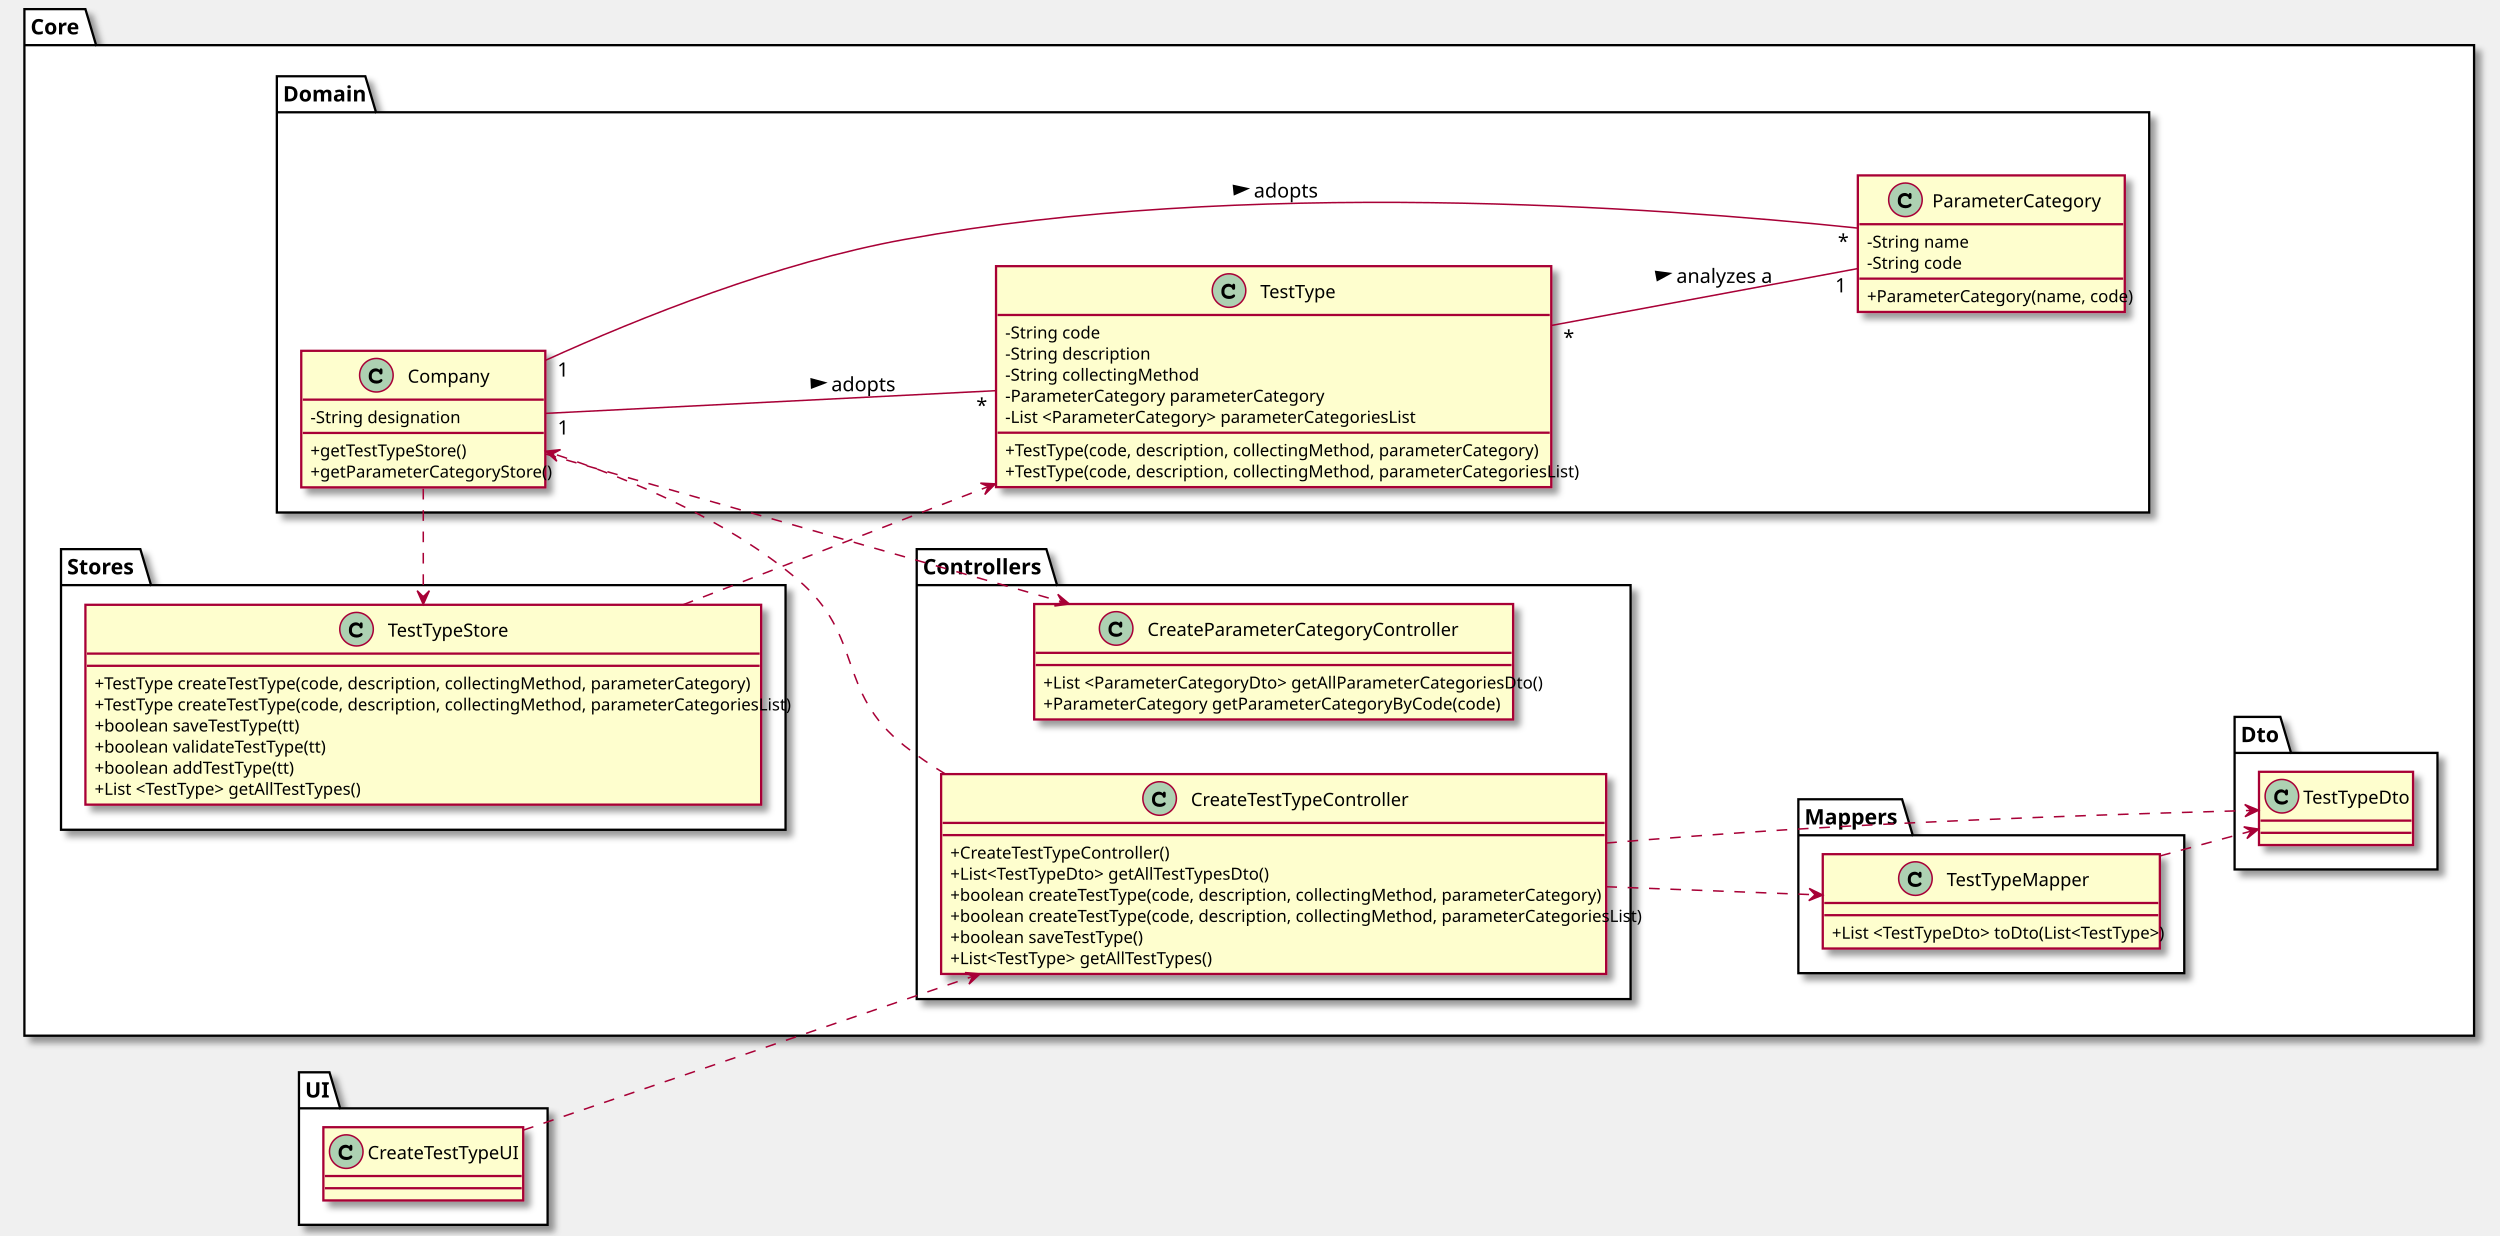
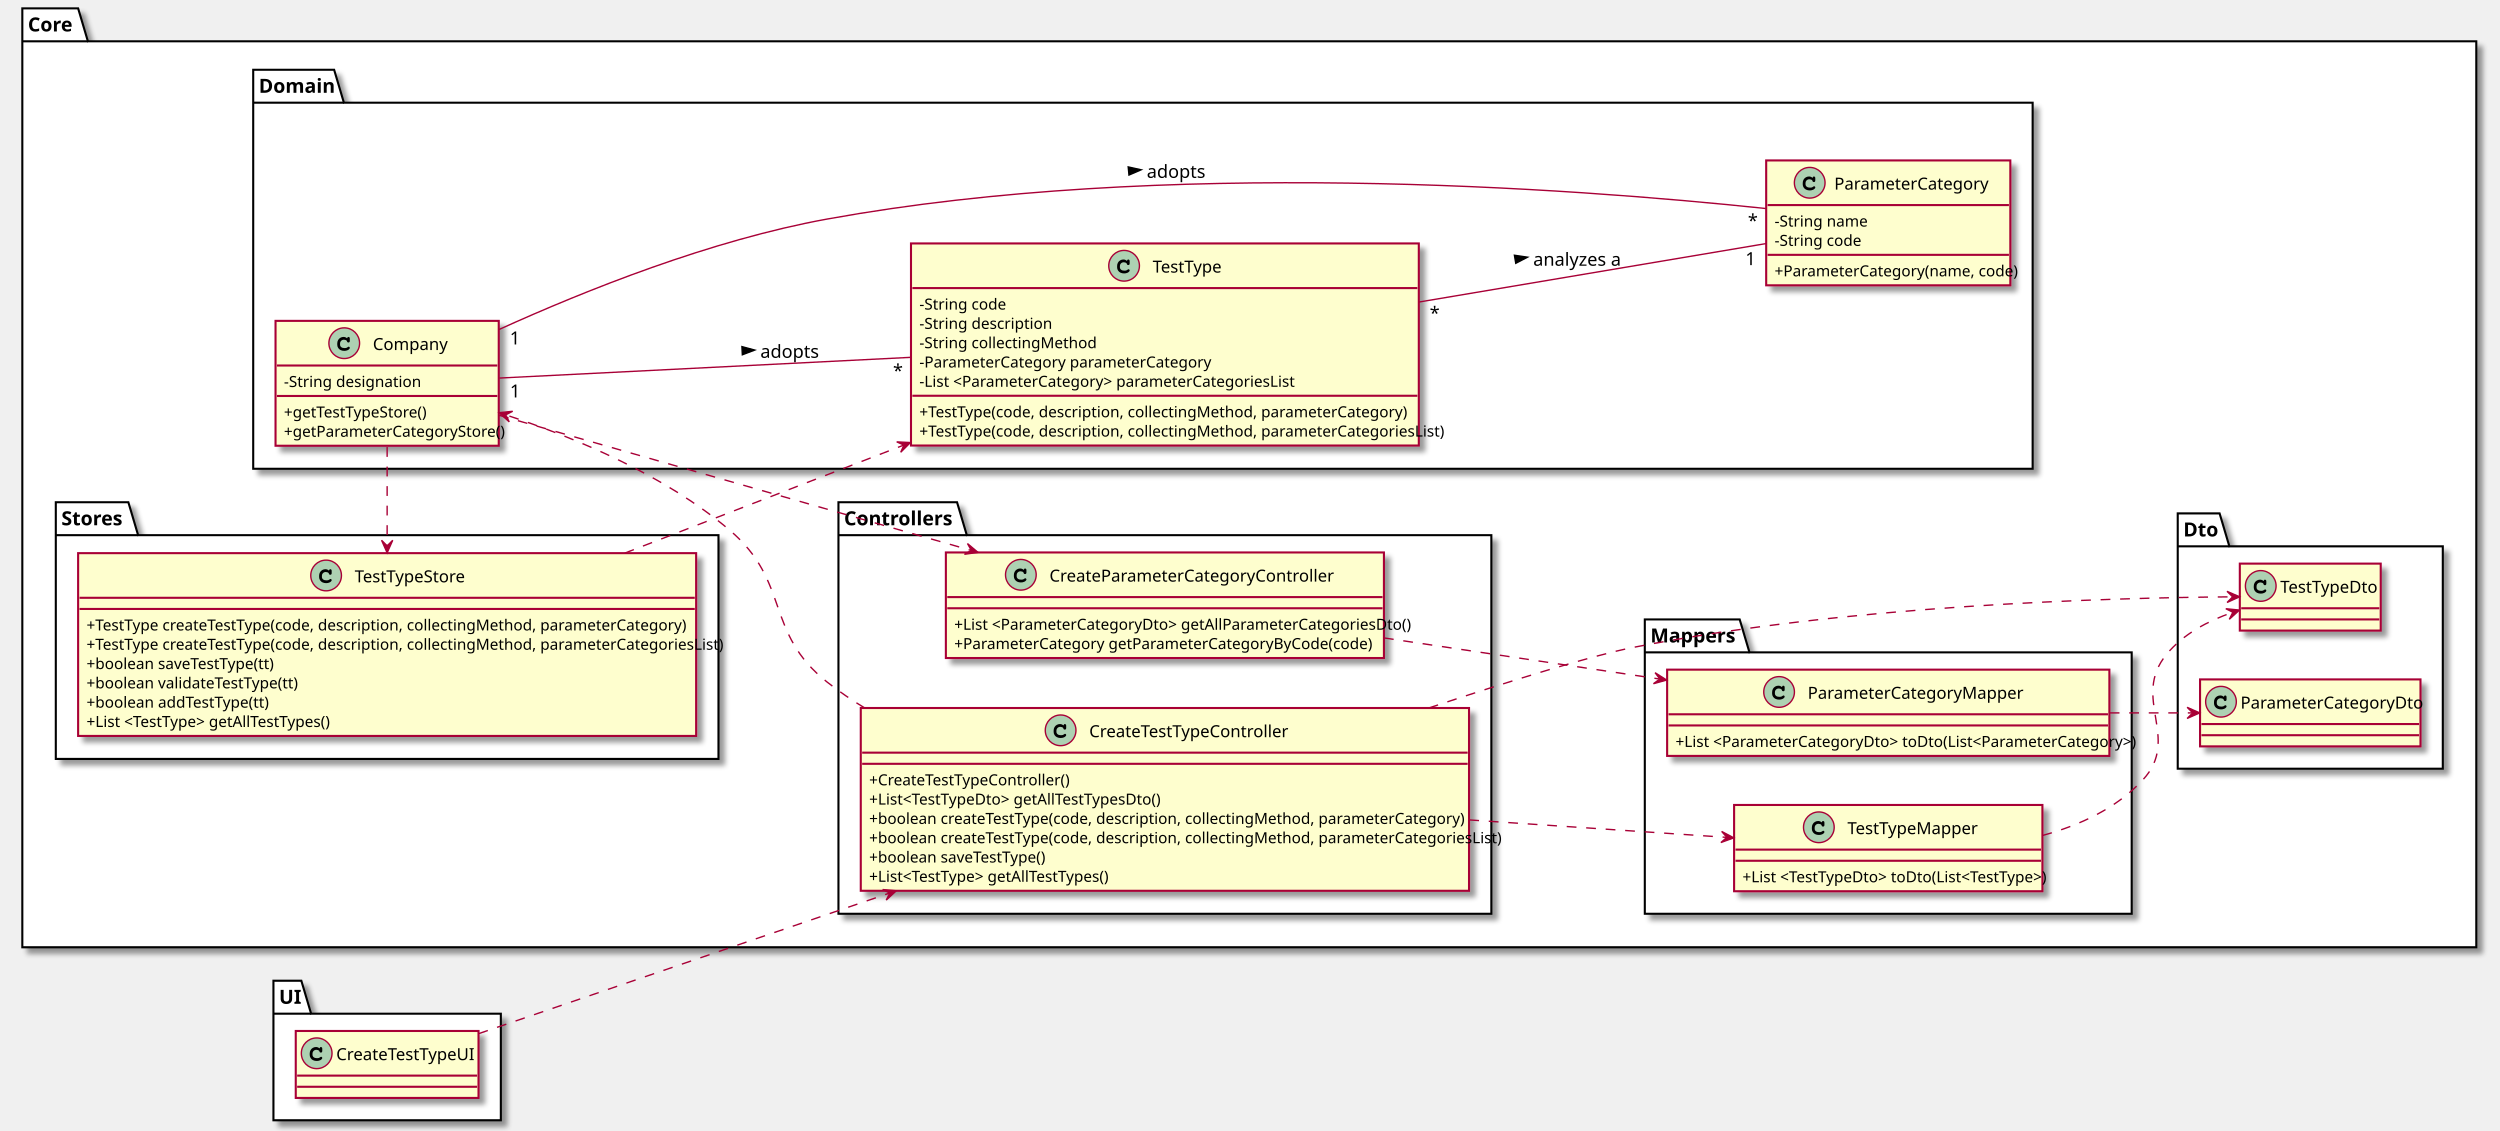
- <svg xmlns="http://www.w3.org/2000/svg" contentScriptType="application/ecmascript" contentStyleType="text/css" height="810px" preserveAspectRatio="none" style="width:1639px;height:810px;" version="1.1" viewBox="0 0 1639 810" width="1639px" zoomAndPan="magnify">
+ <svg xmlns="http://www.w3.org/2000/svg" contentScriptType="application/ecmascript" contentStyleType="text/css" height="810px" preserveAspectRatio="none" style="width:1792px;height:810px;" version="1.1" viewBox="0 0 1792 810" width="1792px" zoomAndPan="magnify">
  <defs>
-     <filter height="300%" id="f17ru48dk2o971" width="300%" x="-1" y="-1">
+     <filter height="300%" id="f1lkmyyx5wfmu5" width="300%" x="-1" y="-1">
      <feGaussianBlur result="blurOut" stdDeviation="2.0" />
      <feColorMatrix in="blurOut" result="blurOut2" type="matrix" values="0 0 0 0 0 0 0 0 0 0 0 0 0 0 0 0 0 0 .4 0" />
      <feOffset dx="4.0" dy="4.0" in="blurOut2" result="blurOut3" />
      <feBlend in="SourceGraphic" in2="blurOut3" mode="normal" />
    </filter>
  </defs>
  <g>
-     <polygon fill="#FFFFFF" filter="url(#f17ru48dk2o971)" points="16,6,56,6,63,29.609,1622,29.609,1622,679,16,679,16,6" style="stroke:#000000;stroke-width:1.5;" />
+     <polygon fill="#FFFFFF" filter="url(#f1lkmyyx5wfmu5)" points="16,6,56,6,63,29.609,1775,29.609,1775,679,16,679,16,6" style="stroke:#000000;stroke-width:1.5;" />
    <line style="stroke:#000000;stroke-width:1.5;" x1="16" x2="63" y1="29.609" y2="29.609" />
    <text fill="#000000" font-family="sans-serif" font-size="14" font-weight="bold" lengthAdjust="spacing" textLength="34" x="20" y="22.533">Core</text>
-     <polygon fill="#FFFFFF" filter="url(#f17ru48dk2o971)" points="181.5,50,239.5,50,246.5,73.609,1409,73.609,1409,336,181.5,336,181.5,50" style="stroke:#000000;stroke-width:1.5;" />
+     <polygon fill="#FFFFFF" filter="url(#f1lkmyyx5wfmu5)" points="181.5,50,239.5,50,246.5,73.609,1457,73.609,1457,336,181.5,336,181.5,50" style="stroke:#000000;stroke-width:1.5;" />
    <line style="stroke:#000000;stroke-width:1.5;" x1="181.5" x2="246.5" y1="73.609" y2="73.609" />
    <text fill="#000000" font-family="sans-serif" font-size="14" font-weight="bold" lengthAdjust="spacing" textLength="52" x="185.5" y="66.533">Domain</text>
-     <polygon fill="#FFFFFF" filter="url(#f17ru48dk2o971)" points="40,360,92,360,99,383.609,515,383.609,515,544,40,544,40,360" style="stroke:#000000;stroke-width:1.5;" />
+     <polygon fill="#FFFFFF" filter="url(#f1lkmyyx5wfmu5)" points="40,360,92,360,99,383.609,515,383.609,515,544,40,544,40,360" style="stroke:#000000;stroke-width:1.5;" />
    <line style="stroke:#000000;stroke-width:1.5;" x1="40" x2="99" y1="383.609" y2="383.609" />
    <text fill="#000000" font-family="sans-serif" font-size="14" font-weight="bold" lengthAdjust="spacing" textLength="46" x="44" y="376.533">Stores</text>
-     <polygon fill="#FFFFFF" filter="url(#f17ru48dk2o971)" points="601,360,686,360,693,383.609,1069,383.609,1069,655,601,655,601,360" style="stroke:#000000;stroke-width:1.5;" />
+     <polygon fill="#FFFFFF" filter="url(#f1lkmyyx5wfmu5)" points="601,360,686,360,693,383.609,1069,383.609,1069,655,601,655,601,360" style="stroke:#000000;stroke-width:1.5;" />
    <line style="stroke:#000000;stroke-width:1.5;" x1="601" x2="693" y1="383.609" y2="383.609" />
    <text fill="#000000" font-family="sans-serif" font-size="14" font-weight="bold" lengthAdjust="spacing" textLength="79" x="605" y="376.533">Controllers</text>
-     <polygon fill="#FFFFFF" filter="url(#f17ru48dk2o971)" points="1179,524,1247,524,1254,547.609,1432,547.609,1432,638,1179,638,1179,524" style="stroke:#000000;stroke-width:1.5;" />
-     <line style="stroke:#000000;stroke-width:1.5;" x1="1179" x2="1254" y1="547.609" y2="547.609" />
-     <text fill="#000000" font-family="sans-serif" font-size="14" font-weight="bold" lengthAdjust="spacing" textLength="62" x="1183" y="540.533">Mappers</text>
-     <polygon fill="#FFFFFF" filter="url(#f17ru48dk2o971)" points="1465,470,1495,470,1502,493.609,1598,493.609,1598,570,1465,570,1465,470" style="stroke:#000000;stroke-width:1.5;" />
-     <line style="stroke:#000000;stroke-width:1.5;" x1="1465" x2="1502" y1="493.609" y2="493.609" />
-     <text fill="#000000" font-family="sans-serif" font-size="14" font-weight="bold" lengthAdjust="spacing" textLength="24" x="1469" y="486.533">Dto</text>
-     <polygon fill="#FFFFFF" filter="url(#f17ru48dk2o971)" points="196,703,216,703,223,726.609,359,726.609,359,803,196,803,196,703" style="stroke:#000000;stroke-width:1.5;" />
+     <polygon fill="#FFFFFF" filter="url(#f1lkmyyx5wfmu5)" points="1179,444,1247,444,1254,467.609,1528,467.609,1528,655,1179,655,1179,444" style="stroke:#000000;stroke-width:1.5;" />
+     <line style="stroke:#000000;stroke-width:1.5;" x1="1179" x2="1254" y1="467.609" y2="467.609" />
+     <text fill="#000000" font-family="sans-serif" font-size="14" font-weight="bold" lengthAdjust="spacing" textLength="62" x="1183" y="460.533">Mappers</text>
+     <polygon fill="#FFFFFF" filter="url(#f1lkmyyx5wfmu5)" points="1561,368,1591,368,1598,391.609,1751,391.609,1751,551,1561,551,1561,368" style="stroke:#000000;stroke-width:1.5;" />
+     <line style="stroke:#000000;stroke-width:1.5;" x1="1561" x2="1598" y1="391.609" y2="391.609" />
+     <text fill="#000000" font-family="sans-serif" font-size="14" font-weight="bold" lengthAdjust="spacing" textLength="24" x="1565" y="384.533">Dto</text>
+     <polygon fill="#FFFFFF" filter="url(#f1lkmyyx5wfmu5)" points="196,703,216,703,223,726.609,359,726.609,359,803,196,803,196,703" style="stroke:#000000;stroke-width:1.5;" />
    <line style="stroke:#000000;stroke-width:1.5;" x1="196" x2="223" y1="726.609" y2="726.609" />
    <text fill="#000000" font-family="sans-serif" font-size="14" font-weight="bold" lengthAdjust="spacing" textLength="14" x="200" y="719.533">UI</text>
-     <rect codeLine="7" fill="#FEFECE" filter="url(#f17ru48dk2o971)" height="89.508" id="C" style="stroke:#A80036;stroke-width:1.5;" width="160" x="197.5" y="230" />
+     <rect codeLine="7" fill="#FEFECE" filter="url(#f1lkmyyx5wfmu5)" height="89.508" id="C" style="stroke:#A80036;stroke-width:1.5;" width="160" x="197.5" y="230" />
    <ellipse cx="246.75" cy="246" fill="#ADD1B2" rx="11" ry="11" style="stroke:#A80036;stroke-width:1.0;" />
    <path d="M248.75,242.5 Q248.953,242 249.188,241.75 Q249.422,241.5 249.688,241.5 Q250.156,241.5 250.453,241.781 Q250.75,242.062 250.75,242.719 L250.75,244.281 Q250.75,244.938 250.469,245.219 Q250.188,245.5 249.75,245.5 Q249.359,245.5 249.109,245.328 Q248.859,245.156 248.75,244.703 Q248.703,244.391 248.531,244.219 Q248.219,243.891 247.656,243.703 Q247.094,243.5 246.531,243.5 Q245.828,243.5 245.234,243.781 Q244.656,244.062 244.203,244.688 Q243.75,245.312 243.75,246.172 L243.75,247.094 Q243.75,248.125 244.594,248.812 Q245.438,249.5 246.938,249.5 Q247.828,249.5 248.453,249.297 Q248.812,249.188 249.219,248.828 Q249.484,248.625 249.625,248.562 Q249.766,248.5 249.938,248.5 Q250.266,248.5 250.5,248.766 Q250.75,249.016 250.75,249.375 Q250.75,249.719 250.406,250.125 Q249.906,250.719 249.109,251.047 Q248.062,251.5 246.781,251.5 Q245.281,251.5 244.078,250.906 Q243.109,250.438 242.422,249.422 Q241.75,248.406 241.75,247.203 L241.75,246.109 Q241.75,244.859 242.344,243.766 Q242.953,242.672 244,242.094 Q245.062,241.5 246.25,241.5 Q246.969,241.5 247.594,241.75 Q248.219,242 248.75,242.5 Z " fill="#000000" />
    <text fill="#000000" font-family="sans-serif" font-size="12" lengthAdjust="spacing" textLength="53" x="267.25" y="250.91">Company</text>
    <line style="stroke:#A80036;stroke-width:1.5;" x1="198.5" x2="356.5" y1="262" y2="262" />
    <text fill="#000000" font-family="sans-serif" font-size="11" lengthAdjust="spacing" textLength="90" x="203.5" y="277.419">-String designation</text>
    <line style="stroke:#A80036;stroke-width:1.5;" x1="198.5" x2="356.5" y1="283.836" y2="283.836" />
    <text fill="#000000" font-family="sans-serif" font-size="11" lengthAdjust="spacing" textLength="100" x="203.5" y="299.255">+getTestTypeStore()</text>
    <text fill="#000000" font-family="sans-serif" font-size="11" lengthAdjust="spacing" textLength="148" x="203.5" y="313.091">+getParameterCategoryStore()</text>
-     <rect codeLine="13" fill="#FEFECE" filter="url(#f17ru48dk2o971)" height="89.508" id="PC" style="stroke:#A80036;stroke-width:1.5;" width="175" x="1218" y="115" />
-     <ellipse cx="1249.2" cy="131" fill="#ADD1B2" rx="11" ry="11" style="stroke:#A80036;stroke-width:1.0;" />
-     <path d="M1251.2,127.5 Q1251.403,127 1251.638,126.75 Q1251.872,126.5 1252.138,126.5 Q1252.606,126.5 1252.903,126.781 Q1253.2,127.062 1253.2,127.719 L1253.2,129.281 Q1253.2,129.938 1252.919,130.219 Q1252.638,130.5 1252.2,130.5 Q1251.809,130.5 1251.559,130.328 Q1251.309,130.156 1251.2,129.703 Q1251.153,129.391 1250.981,129.219 Q1250.669,128.891 1250.106,128.703 Q1249.544,128.5 1248.981,128.5 Q1248.278,128.5 1247.684,128.781 Q1247.106,129.062 1246.653,129.688 Q1246.2,130.312 1246.2,131.172 L1246.2,132.094 Q1246.2,133.125 1247.044,133.812 Q1247.888,134.5 1249.388,134.5 Q1250.278,134.5 1250.903,134.297 Q1251.263,134.188 1251.669,133.828 Q1251.934,133.625 1252.075,133.562 Q1252.216,133.5 1252.388,133.5 Q1252.716,133.5 1252.95,133.766 Q1253.2,134.016 1253.2,134.375 Q1253.2,134.719 1252.856,135.125 Q1252.356,135.719 1251.559,136.047 Q1250.513,136.5 1249.231,136.5 Q1247.731,136.5 1246.528,135.906 Q1245.559,135.438 1244.872,134.422 Q1244.2,133.406 1244.2,132.203 L1244.2,131.109 Q1244.2,129.859 1244.794,128.766 Q1245.403,127.672 1246.45,127.094 Q1247.513,126.5 1248.7,126.5 Q1249.419,126.5 1250.044,126.75 Q1250.669,127 1251.2,127.5 Z " fill="#000000" />
-     <text fill="#000000" font-family="sans-serif" font-size="12" lengthAdjust="spacing" textLength="107" x="1266.8" y="135.91">ParameterCategory</text>
-     <line style="stroke:#A80036;stroke-width:1.5;" x1="1219" x2="1392" y1="147" y2="147" />
-     <text fill="#000000" font-family="sans-serif" font-size="11" lengthAdjust="spacing" textLength="61" x="1224" y="162.419">-String name</text>
-     <text fill="#000000" font-family="sans-serif" font-size="11" lengthAdjust="spacing" textLength="59" x="1224" y="176.255">-String code</text>
-     <line style="stroke:#A80036;stroke-width:1.5;" x1="1219" x2="1392" y1="182.672" y2="182.672" />
-     <text fill="#000000" font-family="sans-serif" font-size="11" lengthAdjust="spacing" textLength="163" x="1224" y="198.091">+ParameterCategory(name, code)</text>
-     <rect codeLine="19" fill="#FEFECE" filter="url(#f17ru48dk2o971)" height="144.852" id="TT" style="stroke:#A80036;stroke-width:1.5;" width="364" x="653" y="174.5" />
+     <rect codeLine="13" fill="#FEFECE" filter="url(#f1lkmyyx5wfmu5)" height="89.508" id="PC" style="stroke:#A80036;stroke-width:1.5;" width="175" x="1266" y="115" />
+     <ellipse cx="1297.2" cy="131" fill="#ADD1B2" rx="11" ry="11" style="stroke:#A80036;stroke-width:1.0;" />
+     <path d="M1299.2,127.5 Q1299.403,127 1299.638,126.75 Q1299.872,126.5 1300.138,126.5 Q1300.606,126.5 1300.903,126.781 Q1301.2,127.062 1301.2,127.719 L1301.2,129.281 Q1301.2,129.938 1300.919,130.219 Q1300.638,130.5 1300.2,130.5 Q1299.809,130.5 1299.559,130.328 Q1299.309,130.156 1299.2,129.703 Q1299.153,129.391 1298.981,129.219 Q1298.669,128.891 1298.106,128.703 Q1297.544,128.5 1296.981,128.5 Q1296.278,128.5 1295.684,128.781 Q1295.106,129.062 1294.653,129.688 Q1294.2,130.312 1294.2,131.172 L1294.2,132.094 Q1294.2,133.125 1295.044,133.812 Q1295.888,134.5 1297.388,134.5 Q1298.278,134.5 1298.903,134.297 Q1299.263,134.188 1299.669,133.828 Q1299.934,133.625 1300.075,133.562 Q1300.216,133.5 1300.388,133.5 Q1300.716,133.5 1300.95,133.766 Q1301.2,134.016 1301.2,134.375 Q1301.2,134.719 1300.856,135.125 Q1300.356,135.719 1299.559,136.047 Q1298.513,136.5 1297.231,136.5 Q1295.731,136.5 1294.528,135.906 Q1293.559,135.438 1292.872,134.422 Q1292.2,133.406 1292.2,132.203 L1292.2,131.109 Q1292.2,129.859 1292.794,128.766 Q1293.403,127.672 1294.45,127.094 Q1295.513,126.5 1296.7,126.5 Q1297.419,126.5 1298.044,126.75 Q1298.669,127 1299.2,127.5 Z " fill="#000000" />
+     <text fill="#000000" font-family="sans-serif" font-size="12" lengthAdjust="spacing" textLength="107" x="1314.8" y="135.91">ParameterCategory</text>
+     <line style="stroke:#A80036;stroke-width:1.5;" x1="1267" x2="1440" y1="147" y2="147" />
+     <text fill="#000000" font-family="sans-serif" font-size="11" lengthAdjust="spacing" textLength="61" x="1272" y="162.419">-String name</text>
+     <text fill="#000000" font-family="sans-serif" font-size="11" lengthAdjust="spacing" textLength="59" x="1272" y="176.255">-String code</text>
+     <line style="stroke:#A80036;stroke-width:1.5;" x1="1267" x2="1440" y1="182.672" y2="182.672" />
+     <text fill="#000000" font-family="sans-serif" font-size="11" lengthAdjust="spacing" textLength="163" x="1272" y="198.091">+ParameterCategory(name, code)</text>
+     <rect codeLine="19" fill="#FEFECE" filter="url(#f1lkmyyx5wfmu5)" height="144.852" id="TT" style="stroke:#A80036;stroke-width:1.5;" width="364" x="653" y="174.5" />
    <ellipse cx="805.75" cy="190.5" fill="#ADD1B2" rx="11" ry="11" style="stroke:#A80036;stroke-width:1.0;" />
    <path d="M807.75,187 Q807.953,186.5 808.188,186.25 Q808.422,186 808.688,186 Q809.156,186 809.453,186.281 Q809.75,186.562 809.75,187.219 L809.75,188.781 Q809.75,189.438 809.469,189.719 Q809.188,190 808.75,190 Q808.359,190 808.109,189.828 Q807.859,189.656 807.75,189.203 Q807.703,188.891 807.531,188.719 Q807.219,188.391 806.656,188.203 Q806.094,188 805.531,188 Q804.828,188 804.234,188.281 Q803.656,188.562 803.203,189.188 Q802.75,189.812 802.75,190.672 L802.75,191.594 Q802.75,192.625 803.594,193.312 Q804.438,194 805.938,194 Q806.828,194 807.453,193.797 Q807.812,193.688 808.219,193.328 Q808.484,193.125 808.625,193.062 Q808.766,193 808.938,193 Q809.266,193 809.5,193.266 Q809.75,193.516 809.75,193.875 Q809.75,194.219 809.406,194.625 Q808.906,195.219 808.109,195.547 Q807.062,196 805.781,196 Q804.281,196 803.078,195.406 Q802.109,194.938 801.422,193.922 Q800.75,192.906 800.75,191.703 L800.75,190.609 Q800.75,189.359 801.344,188.266 Q801.953,187.172 803,186.594 Q804.062,186 805.25,186 Q805.969,186 806.594,186.25 Q807.219,186.5 807.75,187 Z " fill="#000000" />
    <text fill="#000000" font-family="sans-serif" font-size="12" lengthAdjust="spacing" textLength="50" x="826.25" y="195.41">TestType</text>
    <line style="stroke:#A80036;stroke-width:1.5;" x1="654" x2="1016" y1="206.5" y2="206.5" />
    <text fill="#000000" font-family="sans-serif" font-size="11" lengthAdjust="spacing" textLength="59" x="659" y="221.919">-String code</text>
    <text fill="#000000" font-family="sans-serif" font-size="11" lengthAdjust="spacing" textLength="88" x="659" y="235.755">-String description</text>
    <text fill="#000000" font-family="sans-serif" font-size="11" lengthAdjust="spacing" textLength="115" x="659" y="249.591">-String collectingMethod</text>
    <text fill="#000000" font-family="sans-serif" font-size="11" lengthAdjust="spacing" textLength="193" x="659" y="263.427">-ParameterCategory parameterCategory</text>
    <text fill="#000000" font-family="sans-serif" font-size="11" lengthAdjust="spacing" textLength="250" x="659" y="277.263">-List &lt;ParameterCategory&gt; parameterCategoriesList</text>
    <line style="stroke:#A80036;stroke-width:1.5;" x1="654" x2="1016" y1="283.68" y2="283.68" />
    <text fill="#000000" font-family="sans-serif" font-size="11" lengthAdjust="spacing" textLength="327" x="659" y="299.099">+TestType(code, description, collectingMethod, parameterCategory)</text>
    <text fill="#000000" font-family="sans-serif" font-size="11" lengthAdjust="spacing" textLength="352" x="659" y="312.935">+TestType(code, description, collectingMethod, parameterCategoriesList)</text>
-     <rect codeLine="34" fill="#FEFECE" filter="url(#f17ru48dk2o971)" height="131.016" id="TTS" style="stroke:#A80036;stroke-width:1.5;" width="443" x="56" y="396.5" />
+     <rect codeLine="34" fill="#FEFECE" filter="url(#f1lkmyyx5wfmu5)" height="131.016" id="TTS" style="stroke:#A80036;stroke-width:1.5;" width="443" x="56" y="396.5" />
    <ellipse cx="233.75" cy="412.5" fill="#ADD1B2" rx="11" ry="11" style="stroke:#A80036;stroke-width:1.0;" />
    <path d="M235.75,409 Q235.953,408.5 236.188,408.25 Q236.422,408 236.688,408 Q237.156,408 237.453,408.281 Q237.75,408.562 237.75,409.219 L237.75,410.781 Q237.75,411.438 237.469,411.719 Q237.188,412 236.75,412 Q236.359,412 236.109,411.828 Q235.859,411.656 235.75,411.203 Q235.703,410.891 235.531,410.719 Q235.219,410.391 234.656,410.203 Q234.094,410 233.531,410 Q232.828,410 232.234,410.281 Q231.656,410.562 231.203,411.188 Q230.75,411.812 230.75,412.672 L230.75,413.594 Q230.75,414.625 231.594,415.312 Q232.438,416 233.938,416 Q234.828,416 235.453,415.797 Q235.812,415.688 236.219,415.328 Q236.484,415.125 236.625,415.062 Q236.766,415 236.938,415 Q237.266,415 237.5,415.266 Q237.75,415.516 237.75,415.875 Q237.75,416.219 237.406,416.625 Q236.906,417.219 236.109,417.547 Q235.062,418 233.781,418 Q232.281,418 231.078,417.406 Q230.109,416.938 229.422,415.922 Q228.75,414.906 228.75,413.703 L228.75,412.609 Q228.75,411.359 229.344,410.266 Q229.953,409.172 231,408.594 Q232.062,408 233.25,408 Q233.969,408 234.594,408.25 Q235.219,408.5 235.75,409 Z " fill="#000000" />
    <text fill="#000000" font-family="sans-serif" font-size="12" lengthAdjust="spacing" textLength="79" x="254.25" y="417.41">TestTypeStore</text>
    <line style="stroke:#A80036;stroke-width:1.5;" x1="57" x2="498" y1="428.5" y2="428.5" />
    <line style="stroke:#A80036;stroke-width:1.5;" x1="57" x2="498" y1="436.5" y2="436.5" />
    <text fill="#000000" font-family="sans-serif" font-size="11" lengthAdjust="spacing" textLength="406" x="62" y="451.919">+TestType createTestType(code, description, collectingMethod, parameterCategory)</text>
    <text fill="#000000" font-family="sans-serif" font-size="11" lengthAdjust="spacing" textLength="431" x="62" y="465.755">+TestType createTestType(code, description, collectingMethod, parameterCategoriesList)</text>
    <text fill="#000000" font-family="sans-serif" font-size="11" lengthAdjust="spacing" textLength="130" x="62" y="479.591">+boolean saveTestType(tt)</text>
    <text fill="#000000" font-family="sans-serif" font-size="11" lengthAdjust="spacing" textLength="143" x="62" y="493.427">+boolean validateTestType(tt)</text>
    <text fill="#000000" font-family="sans-serif" font-size="11" lengthAdjust="spacing" textLength="124" x="62" y="507.263">+boolean addTestType(tt)</text>
    <text fill="#000000" font-family="sans-serif" font-size="11" lengthAdjust="spacing" textLength="172" x="62" y="521.099">+List &lt;TestType&gt; getAllTestTypes()</text>
-     <rect codeLine="47" fill="#FEFECE" filter="url(#f17ru48dk2o971)" height="131.016" id="CTTC" style="stroke:#A80036;stroke-width:1.5;" width="436" x="617" y="507.5" />
+     <rect codeLine="47" fill="#FEFECE" filter="url(#f1lkmyyx5wfmu5)" height="131.016" id="CTTC" style="stroke:#A80036;stroke-width:1.5;" width="436" x="617" y="507.5" />
    <ellipse cx="760.25" cy="523.5" fill="#ADD1B2" rx="11" ry="11" style="stroke:#A80036;stroke-width:1.0;" />
    <path d="M762.25,520 Q762.453,519.5 762.688,519.25 Q762.922,519 763.188,519 Q763.656,519 763.953,519.281 Q764.25,519.562 764.25,520.219 L764.25,521.781 Q764.25,522.438 763.969,522.719 Q763.688,523 763.25,523 Q762.859,523 762.609,522.828 Q762.359,522.656 762.25,522.203 Q762.203,521.891 762.031,521.719 Q761.719,521.391 761.156,521.203 Q760.594,521 760.031,521 Q759.328,521 758.734,521.281 Q758.156,521.562 757.703,522.188 Q757.25,522.812 757.25,523.672 L757.25,524.594 Q757.25,525.625 758.094,526.312 Q758.938,527 760.438,527 Q761.328,527 761.953,526.797 Q762.312,526.688 762.719,526.328 Q762.984,526.125 763.125,526.062 Q763.266,526 763.438,526 Q763.766,526 764,526.266 Q764.25,526.516 764.25,526.875 Q764.25,527.219 763.906,527.625 Q763.406,528.219 762.609,528.547 Q761.562,529 760.281,529 Q758.781,529 757.578,528.406 Q756.609,527.938 755.922,526.922 Q755.25,525.906 755.25,524.703 L755.25,523.609 Q755.25,522.359 755.844,521.266 Q756.453,520.172 757.5,519.594 Q758.562,519 759.75,519 Q760.469,519 761.094,519.25 Q761.719,519.5 762.25,520 Z " fill="#000000" />
    <text fill="#000000" font-family="sans-serif" font-size="12" lengthAdjust="spacing" textLength="141" x="780.75" y="528.41">CreateTestTypeController</text>
    <line style="stroke:#A80036;stroke-width:1.5;" x1="618" x2="1052" y1="539.5" y2="539.5" />
    <line style="stroke:#A80036;stroke-width:1.5;" x1="618" x2="1052" y1="547.5" y2="547.5" />
    <text fill="#000000" font-family="sans-serif" font-size="11" lengthAdjust="spacing" textLength="137" x="623" y="562.919">+CreateTestTypeController()</text>
    <text fill="#000000" font-family="sans-serif" font-size="11" lengthAdjust="spacing" textLength="201" x="623" y="576.755">+List&lt;TestTypeDto&gt; getAllTestTypesDto()</text>
    <text fill="#000000" font-family="sans-serif" font-size="11" lengthAdjust="spacing" textLength="399" x="623" y="590.591">+boolean createTestType(code, description, collectingMethod, parameterCategory)</text>
    <text fill="#000000" font-family="sans-serif" font-size="11" lengthAdjust="spacing" textLength="424" x="623" y="604.427">+boolean createTestType(code, description, collectingMethod, parameterCategoriesList)</text>
    <text fill="#000000" font-family="sans-serif" font-size="11" lengthAdjust="spacing" textLength="124" x="623" y="618.263">+boolean saveTestType()</text>
    <text fill="#000000" font-family="sans-serif" font-size="11" lengthAdjust="spacing" textLength="169" x="623" y="632.099">+List&lt;TestType&gt; getAllTestTypes()</text>
-     <rect codeLine="58" fill="#FEFECE" filter="url(#f17ru48dk2o971)" height="75.672" id="PCS" style="stroke:#A80036;stroke-width:1.5;" width="314" x="678" y="396" />
+     <rect codeLine="58" fill="#FEFECE" filter="url(#f1lkmyyx5wfmu5)" height="75.672" id="CPCS" style="stroke:#A80036;stroke-width:1.5;" width="314" x="678" y="396" />
    <ellipse cx="731.75" cy="412" fill="#ADD1B2" rx="11" ry="11" style="stroke:#A80036;stroke-width:1.0;" />
    <path d="M733.75,408.5 Q733.953,408 734.188,407.75 Q734.422,407.5 734.688,407.5 Q735.156,407.5 735.453,407.781 Q735.75,408.062 735.75,408.719 L735.75,410.281 Q735.75,410.938 735.469,411.219 Q735.188,411.5 734.75,411.5 Q734.359,411.5 734.109,411.328 Q733.859,411.156 733.75,410.703 Q733.703,410.391 733.531,410.219 Q733.219,409.891 732.656,409.703 Q732.094,409.5 731.531,409.5 Q730.828,409.5 730.234,409.781 Q729.656,410.062 729.203,410.688 Q728.75,411.312 728.75,412.172 L728.75,413.094 Q728.75,414.125 729.594,414.812 Q730.438,415.5 731.938,415.5 Q732.828,415.5 733.453,415.297 Q733.812,415.188 734.219,414.828 Q734.484,414.625 734.625,414.562 Q734.766,414.5 734.938,414.5 Q735.266,414.5 735.5,414.766 Q735.75,415.016 735.75,415.375 Q735.75,415.719 735.406,416.125 Q734.906,416.719 734.109,417.047 Q733.062,417.5 731.781,417.5 Q730.281,417.5 729.078,416.906 Q728.109,416.438 727.422,415.422 Q726.75,414.406 726.75,413.203 L726.75,412.109 Q726.75,410.859 727.344,409.766 Q727.953,408.672 729,408.094 Q730.062,407.5 731.25,407.5 Q731.969,407.5 732.594,407.75 Q733.219,408 733.75,408.5 Z " fill="#000000" />
    <text fill="#000000" font-family="sans-serif" font-size="12" lengthAdjust="spacing" textLength="198" x="752.25" y="416.91">CreateParameterCategoryController</text>
    <line style="stroke:#A80036;stroke-width:1.5;" x1="679" x2="991" y1="428" y2="428" />
    <line style="stroke:#A80036;stroke-width:1.5;" x1="679" x2="991" y1="436" y2="436" />
    <text fill="#000000" font-family="sans-serif" font-size="11" lengthAdjust="spacing" textLength="302" x="684" y="451.419">+List &lt;ParameterCategoryDto&gt; getAllParameterCategoriesDto()</text>
    <text fill="#000000" font-family="sans-serif" font-size="11" lengthAdjust="spacing" textLength="280" x="684" y="465.255">+ParameterCategory getParameterCategoryByCode(code)</text>
-     <rect codeLine="66" fill="#FEFECE" filter="url(#f17ru48dk2o971)" height="61.836" id="ttM" style="stroke:#A80036;stroke-width:1.5;" width="221" x="1195" y="560" />
-     <ellipse cx="1255.75" cy="576" fill="#ADD1B2" rx="11" ry="11" style="stroke:#A80036;stroke-width:1.0;" />
-     <path d="M1257.75,572.5 Q1257.953,572 1258.188,571.75 Q1258.422,571.5 1258.688,571.5 Q1259.156,571.5 1259.453,571.781 Q1259.75,572.062 1259.75,572.719 L1259.75,574.281 Q1259.75,574.938 1259.469,575.219 Q1259.188,575.5 1258.75,575.5 Q1258.359,575.5 1258.109,575.328 Q1257.859,575.156 1257.75,574.703 Q1257.703,574.391 1257.531,574.219 Q1257.219,573.891 1256.656,573.703 Q1256.094,573.5 1255.531,573.5 Q1254.828,573.5 1254.234,573.781 Q1253.656,574.062 1253.203,574.688 Q1252.75,575.312 1252.75,576.172 L1252.75,577.094 Q1252.75,578.125 1253.594,578.812 Q1254.438,579.5 1255.938,579.5 Q1256.828,579.5 1257.453,579.297 Q1257.812,579.188 1258.219,578.828 Q1258.484,578.625 1258.625,578.562 Q1258.766,578.5 1258.938,578.5 Q1259.266,578.5 1259.5,578.766 Q1259.75,579.016 1259.75,579.375 Q1259.75,579.719 1259.406,580.125 Q1258.906,580.719 1258.109,581.047 Q1257.062,581.5 1255.781,581.5 Q1254.281,581.5 1253.078,580.906 Q1252.109,580.438 1251.422,579.422 Q1250.75,578.406 1250.75,577.203 L1250.75,576.109 Q1250.75,574.859 1251.344,573.766 Q1251.953,572.672 1253,572.094 Q1254.062,571.5 1255.25,571.5 Q1255.969,571.5 1256.594,571.75 Q1257.219,572 1257.75,572.5 Z " fill="#000000" />
-     <text fill="#000000" font-family="sans-serif" font-size="12" lengthAdjust="spacing" textLength="91" x="1276.25" y="580.91">TestTypeMapper</text>
-     <line style="stroke:#A80036;stroke-width:1.5;" x1="1196" x2="1415" y1="592" y2="592" />
-     <line style="stroke:#A80036;stroke-width:1.5;" x1="1196" x2="1415" y1="600" y2="600" />
-     <text fill="#000000" font-family="sans-serif" font-size="11" lengthAdjust="spacing" textLength="209" x="1201" y="615.419">+List &lt;TestTypeDto&gt; toDto(List&lt;TestType&gt;)</text>
-     <rect codeLine="73" fill="#FEFECE" filter="url(#f17ru48dk2o971)" height="48" id="ttDto" style="stroke:#A80036;stroke-width:1.5;" width="101" x="1481" y="506" />
-     <ellipse cx="1496" cy="522" fill="#ADD1B2" rx="11" ry="11" style="stroke:#A80036;stroke-width:1.0;" />
-     <path d="M1498,518.5 Q1498.203,518 1498.438,517.75 Q1498.672,517.5 1498.938,517.5 Q1499.406,517.5 1499.703,517.781 Q1500,518.062 1500,518.719 L1500,520.281 Q1500,520.938 1499.719,521.219 Q1499.438,521.5 1499,521.5 Q1498.609,521.5 1498.359,521.328 Q1498.109,521.156 1498,520.703 Q1497.953,520.391 1497.781,520.219 Q1497.469,519.891 1496.906,519.703 Q1496.344,519.5 1495.781,519.5 Q1495.078,519.5 1494.484,519.781 Q1493.906,520.062 1493.453,520.688 Q1493,521.312 1493,522.172 L1493,523.094 Q1493,524.125 1493.844,524.812 Q1494.688,525.5 1496.188,525.5 Q1497.078,525.5 1497.703,525.297 Q1498.062,525.188 1498.469,524.828 Q1498.734,524.625 1498.875,524.562 Q1499.016,524.5 1499.188,524.5 Q1499.516,524.5 1499.75,524.766 Q1500,525.016 1500,525.375 Q1500,525.719 1499.656,526.125 Q1499.156,526.719 1498.359,527.047 Q1497.312,527.5 1496.031,527.5 Q1494.531,527.5 1493.328,526.906 Q1492.359,526.438 1491.672,525.422 Q1491,524.406 1491,523.203 L1491,522.109 Q1491,520.859 1491.594,519.766 Q1492.203,518.672 1493.25,518.094 Q1494.312,517.5 1495.5,517.5 Q1496.219,517.5 1496.844,517.75 Q1497.469,518 1498,518.5 Z " fill="#000000" />
-     <text fill="#000000" font-family="sans-serif" font-size="12" lengthAdjust="spacing" textLength="69" x="1510" y="526.91">TestTypeDto</text>
-     <line style="stroke:#A80036;stroke-width:1.5;" x1="1482" x2="1581" y1="538" y2="538" />
-     <line style="stroke:#A80036;stroke-width:1.5;" x1="1482" x2="1581" y1="546" y2="546" />
-     <rect codeLine="78" fill="#FEFECE" filter="url(#f17ru48dk2o971)" height="48" id="CTTUI" style="stroke:#A80036;stroke-width:1.5;" width="131" x="212" y="739" />
+     <rect codeLine="66" fill="#FEFECE" filter="url(#f1lkmyyx5wfmu5)" height="61.836" id="ttM" style="stroke:#A80036;stroke-width:1.5;" width="221" x="1243" y="577" />
+     <ellipse cx="1303.75" cy="593" fill="#ADD1B2" rx="11" ry="11" style="stroke:#A80036;stroke-width:1.0;" />
+     <path d="M1305.75,589.5 Q1305.953,589 1306.188,588.75 Q1306.422,588.5 1306.688,588.5 Q1307.156,588.5 1307.453,588.781 Q1307.75,589.062 1307.75,589.719 L1307.75,591.281 Q1307.75,591.938 1307.469,592.219 Q1307.188,592.5 1306.75,592.5 Q1306.359,592.5 1306.109,592.328 Q1305.859,592.156 1305.75,591.703 Q1305.703,591.391 1305.531,591.219 Q1305.219,590.891 1304.656,590.703 Q1304.094,590.5 1303.531,590.5 Q1302.828,590.5 1302.234,590.781 Q1301.656,591.062 1301.203,591.688 Q1300.75,592.312 1300.75,593.172 L1300.75,594.094 Q1300.75,595.125 1301.594,595.812 Q1302.438,596.5 1303.938,596.5 Q1304.828,596.5 1305.453,596.297 Q1305.812,596.188 1306.219,595.828 Q1306.484,595.625 1306.625,595.562 Q1306.766,595.5 1306.938,595.5 Q1307.266,595.5 1307.5,595.766 Q1307.75,596.016 1307.75,596.375 Q1307.75,596.719 1307.406,597.125 Q1306.906,597.719 1306.109,598.047 Q1305.062,598.5 1303.781,598.5 Q1302.281,598.5 1301.078,597.906 Q1300.109,597.438 1299.422,596.422 Q1298.75,595.406 1298.75,594.203 L1298.75,593.109 Q1298.75,591.859 1299.344,590.766 Q1299.953,589.672 1301,589.094 Q1302.062,588.5 1303.25,588.5 Q1303.969,588.5 1304.594,588.75 Q1305.219,589 1305.75,589.5 Z " fill="#000000" />
+     <text fill="#000000" font-family="sans-serif" font-size="12" lengthAdjust="spacing" textLength="91" x="1324.25" y="597.91">TestTypeMapper</text>
+     <line style="stroke:#A80036;stroke-width:1.5;" x1="1244" x2="1463" y1="609" y2="609" />
+     <line style="stroke:#A80036;stroke-width:1.5;" x1="1244" x2="1463" y1="617" y2="617" />
+     <text fill="#000000" font-family="sans-serif" font-size="11" lengthAdjust="spacing" textLength="209" x="1249" y="632.419">+List &lt;TestTypeDto&gt; toDto(List&lt;TestType&gt;)</text>
+     <rect codeLine="70" fill="#FEFECE" filter="url(#f1lkmyyx5wfmu5)" height="61.836" id="pcM" style="stroke:#A80036;stroke-width:1.5;" width="317" x="1195" y="480" />
+     <ellipse cx="1275.25" cy="496" fill="#ADD1B2" rx="11" ry="11" style="stroke:#A80036;stroke-width:1.0;" />
+     <path d="M1277.25,492.5 Q1277.453,492 1277.688,491.75 Q1277.922,491.5 1278.188,491.5 Q1278.656,491.5 1278.953,491.781 Q1279.25,492.062 1279.25,492.719 L1279.25,494.281 Q1279.25,494.938 1278.969,495.219 Q1278.688,495.5 1278.25,495.5 Q1277.859,495.5 1277.609,495.328 Q1277.359,495.156 1277.25,494.703 Q1277.203,494.391 1277.031,494.219 Q1276.719,493.891 1276.156,493.703 Q1275.594,493.5 1275.031,493.5 Q1274.328,493.5 1273.734,493.781 Q1273.156,494.062 1272.703,494.688 Q1272.25,495.312 1272.25,496.172 L1272.25,497.094 Q1272.25,498.125 1273.094,498.812 Q1273.938,499.5 1275.438,499.5 Q1276.328,499.5 1276.953,499.297 Q1277.312,499.188 1277.719,498.828 Q1277.984,498.625 1278.125,498.562 Q1278.266,498.5 1278.438,498.5 Q1278.766,498.5 1279,498.766 Q1279.25,499.016 1279.25,499.375 Q1279.25,499.719 1278.906,500.125 Q1278.406,500.719 1277.609,501.047 Q1276.562,501.5 1275.281,501.5 Q1273.781,501.5 1272.578,500.906 Q1271.609,500.438 1270.922,499.422 Q1270.25,498.406 1270.25,497.203 L1270.25,496.109 Q1270.25,494.859 1270.844,493.766 Q1271.453,492.672 1272.5,492.094 Q1273.562,491.5 1274.75,491.5 Q1275.469,491.5 1276.094,491.75 Q1276.719,492 1277.25,492.5 Z " fill="#000000" />
+     <text fill="#000000" font-family="sans-serif" font-size="12" lengthAdjust="spacing" textLength="148" x="1295.75" y="500.91">ParameterCategoryMapper</text>
+     <line style="stroke:#A80036;stroke-width:1.5;" x1="1196" x2="1511" y1="512" y2="512" />
+     <line style="stroke:#A80036;stroke-width:1.5;" x1="1196" x2="1511" y1="520" y2="520" />
+     <text fill="#000000" font-family="sans-serif" font-size="11" lengthAdjust="spacing" textLength="305" x="1201" y="535.419">+List &lt;ParameterCategoryDto&gt; toDto(List&lt;ParameterCategory&gt;)</text>
+     <rect codeLine="78" fill="#FEFECE" filter="url(#f1lkmyyx5wfmu5)" height="48" id="ttDto" style="stroke:#A80036;stroke-width:1.5;" width="101" x="1605.5" y="404" />
+     <ellipse cx="1620.5" cy="420" fill="#ADD1B2" rx="11" ry="11" style="stroke:#A80036;stroke-width:1.0;" />
+     <path d="M1622.5,416.5 Q1622.703,416 1622.938,415.75 Q1623.172,415.5 1623.438,415.5 Q1623.906,415.5 1624.203,415.781 Q1624.5,416.062 1624.5,416.719 L1624.5,418.281 Q1624.5,418.938 1624.219,419.219 Q1623.938,419.5 1623.5,419.5 Q1623.109,419.5 1622.859,419.328 Q1622.609,419.156 1622.5,418.703 Q1622.453,418.391 1622.281,418.219 Q1621.969,417.891 1621.406,417.703 Q1620.844,417.5 1620.281,417.5 Q1619.578,417.5 1618.984,417.781 Q1618.406,418.062 1617.953,418.688 Q1617.5,419.312 1617.5,420.172 L1617.5,421.094 Q1617.5,422.125 1618.344,422.812 Q1619.188,423.5 1620.688,423.5 Q1621.578,423.5 1622.203,423.297 Q1622.562,423.188 1622.969,422.828 Q1623.234,422.625 1623.375,422.562 Q1623.516,422.5 1623.688,422.5 Q1624.016,422.5 1624.25,422.766 Q1624.5,423.016 1624.5,423.375 Q1624.5,423.719 1624.156,424.125 Q1623.656,424.719 1622.859,425.047 Q1621.812,425.5 1620.531,425.5 Q1619.031,425.5 1617.828,424.906 Q1616.859,424.438 1616.172,423.422 Q1615.5,422.406 1615.5,421.203 L1615.5,420.109 Q1615.5,418.859 1616.094,417.766 Q1616.703,416.672 1617.75,416.094 Q1618.812,415.5 1620,415.5 Q1620.719,415.5 1621.344,415.75 Q1621.969,416 1622.5,416.5 Z " fill="#000000" />
+     <text fill="#000000" font-family="sans-serif" font-size="12" lengthAdjust="spacing" textLength="69" x="1634.5" y="424.91">TestTypeDto</text>
+     <line style="stroke:#A80036;stroke-width:1.5;" x1="1606.5" x2="1705.5" y1="436" y2="436" />
+     <line style="stroke:#A80036;stroke-width:1.5;" x1="1606.5" x2="1705.5" y1="444" y2="444" />
+     <rect codeLine="81" fill="#FEFECE" filter="url(#f1lkmyyx5wfmu5)" height="48" id="pcDto" style="stroke:#A80036;stroke-width:1.5;" width="158" x="1577" y="487" />
+     <ellipse cx="1592" cy="503" fill="#ADD1B2" rx="11" ry="11" style="stroke:#A80036;stroke-width:1.0;" />
+     <path d="M1594,499.5 Q1594.203,499 1594.438,498.75 Q1594.672,498.5 1594.938,498.5 Q1595.406,498.5 1595.703,498.781 Q1596,499.062 1596,499.719 L1596,501.281 Q1596,501.938 1595.719,502.219 Q1595.438,502.5 1595,502.5 Q1594.609,502.5 1594.359,502.328 Q1594.109,502.156 1594,501.703 Q1593.953,501.391 1593.781,501.219 Q1593.469,500.891 1592.906,500.703 Q1592.344,500.5 1591.781,500.5 Q1591.078,500.5 1590.484,500.781 Q1589.906,501.062 1589.453,501.688 Q1589,502.312 1589,503.172 L1589,504.094 Q1589,505.125 1589.844,505.812 Q1590.688,506.5 1592.188,506.5 Q1593.078,506.5 1593.703,506.297 Q1594.062,506.188 1594.469,505.828 Q1594.734,505.625 1594.875,505.562 Q1595.016,505.5 1595.188,505.5 Q1595.516,505.5 1595.75,505.766 Q1596,506.016 1596,506.375 Q1596,506.719 1595.656,507.125 Q1595.156,507.719 1594.359,508.047 Q1593.312,508.5 1592.031,508.5 Q1590.531,508.5 1589.328,507.906 Q1588.359,507.438 1587.672,506.422 Q1587,505.406 1587,504.203 L1587,503.109 Q1587,501.859 1587.594,500.766 Q1588.203,499.672 1589.25,499.094 Q1590.312,498.5 1591.5,498.5 Q1592.219,498.5 1592.844,498.75 Q1593.469,499 1594,499.5 Z " fill="#000000" />
+     <text fill="#000000" font-family="sans-serif" font-size="12" lengthAdjust="spacing" textLength="126" x="1606" y="507.91">ParameterCategoryDto</text>
+     <line style="stroke:#A80036;stroke-width:1.5;" x1="1578" x2="1734" y1="519" y2="519" />
+     <line style="stroke:#A80036;stroke-width:1.5;" x1="1578" x2="1734" y1="527" y2="527" />
+     <rect codeLine="88" fill="#FEFECE" filter="url(#f1lkmyyx5wfmu5)" height="48" id="CTTUI" style="stroke:#A80036;stroke-width:1.5;" width="131" x="212" y="739" />
    <ellipse cx="227" cy="755" fill="#ADD1B2" rx="11" ry="11" style="stroke:#A80036;stroke-width:1.0;" />
    <path d="M229,751.5 Q229.203,751 229.438,750.75 Q229.672,750.5 229.938,750.5 Q230.406,750.5 230.703,750.781 Q231,751.062 231,751.719 L231,753.281 Q231,753.938 230.719,754.219 Q230.438,754.5 230,754.5 Q229.609,754.5 229.359,754.328 Q229.109,754.156 229,753.703 Q228.953,753.391 228.781,753.219 Q228.469,752.891 227.906,752.703 Q227.344,752.5 226.781,752.5 Q226.078,752.5 225.484,752.781 Q224.906,753.062 224.453,753.688 Q224,754.312 224,755.172 L224,756.094 Q224,757.125 224.844,757.812 Q225.688,758.5 227.188,758.5 Q228.078,758.5 228.703,758.297 Q229.062,758.188 229.469,757.828 Q229.734,757.625 229.875,757.562 Q230.016,757.5 230.188,757.5 Q230.516,757.5 230.75,757.766 Q231,758.016 231,758.375 Q231,758.719 230.656,759.125 Q230.156,759.719 229.359,760.047 Q228.312,760.5 227.031,760.5 Q225.531,760.5 224.328,759.906 Q223.359,759.438 222.672,758.422 Q222,757.406 222,756.203 L222,755.109 Q222,753.859 222.594,752.766 Q223.203,751.672 224.25,751.094 Q225.312,750.5 226.5,750.5 Q227.219,750.5 227.844,750.75 Q228.469,751 229,751.5 Z " fill="#000000" />
    <text fill="#000000" font-family="sans-serif" font-size="12" lengthAdjust="spacing" textLength="99" x="241" y="759.91">CreateTestTypeUI</text>
    <line style="stroke:#A80036;stroke-width:1.5;" x1="213" x2="342" y1="771" y2="771" />
    <line style="stroke:#A80036;stroke-width:1.5;" x1="213" x2="342" y1="779" y2="779" />
-     <path codeLine="81" d="M343.04,740.93 C414.87,716.36 534.44,675.46 637.59,640.18 " fill="none" id="CTTUI-to-CTTC" style="stroke:#A80036;stroke-width:1.0;stroke-dasharray:7.0,7.0;" />
+     <path codeLine="91" d="M343.04,740.93 C414.87,716.36 534.44,675.46 637.59,640.18 " fill="none" id="CTTUI-to-CTTC" style="stroke:#A80036;stroke-width:1.0;stroke-dasharray:7.0,7.0;" />
    <polygon fill="#A80036" points="642.49,638.5,632.681,637.613,637.757,640.111,635.259,645.187,642.49,638.5" style="stroke:#A80036;stroke-width:1.0;" />
-     <path codeLine="82" d="M357.79,297.7 C445.8,322.89 589.46,364.01 696.01,394.5 " fill="none" id="C-to-PCS" style="stroke:#A80036;stroke-width:1.0;stroke-dasharray:7.0,7.0;" />
+     <path codeLine="92" d="M357.79,297.7 C445.8,322.89 589.46,364.01 696.01,394.5 " fill="none" id="C-to-CPCS" style="stroke:#A80036;stroke-width:1.0;stroke-dasharray:7.0,7.0;" />
    <polygon fill="#A80036" points="701.05,395.95,693.495,389.631,696.242,394.576,691.297,397.324,701.05,395.95" style="stroke:#A80036;stroke-width:1.0;" />
-     <path codeLine="83" d="M277.5,320.47 C277.5,344.06 277.5,367.64 277.5,391.23 " fill="none" id="C-to-TTS" style="stroke:#A80036;stroke-width:1.0;stroke-dasharray:7.0,7.0;" />
+     <path codeLine="93" d="M277.5,320.47 C277.5,344.06 277.5,367.64 277.5,391.23 " fill="none" id="C-to-TTS" style="stroke:#A80036;stroke-width:1.0;stroke-dasharray:7.0,7.0;" />
    <polygon fill="#A80036" points="277.5,396.26,281.5,387.26,277.5,391.26,273.5,387.26,277.5,396.26" style="stroke:#A80036;stroke-width:1.0;" />
-     <path codeLine="84" d="M619.82,507.47 C610.44,501.8 601.44,495.65 593,489 C547.79,453.35 566.93,417.21 523,380 C476.56,340.66 413.16,314 362.56,297.39 " fill="none" id="CTTC-to-C" style="stroke:#A80036;stroke-width:1.0;stroke-dasharray:7.0,7.0;" />
+     <path codeLine="94" d="M619.82,507.47 C610.44,501.8 601.44,495.65 593,489 C547.79,453.35 566.93,417.21 523,380 C476.56,340.66 413.16,314 362.56,297.39 " fill="none" id="CTTC-to-C" style="stroke:#A80036;stroke-width:1.0;stroke-dasharray:7.0,7.0;" />
    <polygon fill="#A80036" points="357.7,295.82,365.021,302.408,362.455,297.367,367.496,294.8,357.7,295.82" style="stroke:#A80036;stroke-width:1.0;" />
-     <path codeLine="85" d="M1053.11,581.34 C1100.37,583.16 1148.58,585.01 1189.96,586.6 " fill="none" id="CTTC-to-ttM" style="stroke:#A80036;stroke-width:1.0;stroke-dasharray:7.0,7.0;" />
-     <polygon fill="#A80036" points="1194.97,586.79,1186.125,582.459,1189.973,586.604,1185.828,590.453,1194.97,586.79" style="stroke:#A80036;stroke-width:1.0;" />
-     <path codeLine="86" d="M1053.03,552.7 C1092.27,549.46 1132.84,546.39 1171,544 C1278.69,537.25 1404.74,533.23 1475.34,531.34 " fill="none" id="CTTC-to-ttDto" style="stroke:#A80036;stroke-width:1.0;stroke-dasharray:7.0,7.0;" />
-     <polygon fill="#A80036" points="1480.74,531.19,1471.64,527.423,1475.742,531.319,1471.846,535.421,1480.74,531.19" style="stroke:#A80036;stroke-width:1.0;" />
-     <path codeLine="87" d="M1017.13,213.36 C1086.14,200.55 1161.64,186.53 1217.93,176.08 " fill="none" id="TT-PC" style="stroke:#A80036;stroke-width:1.0;" />
-     <polygon fill="#000000" points="1094.916,179.263,1085.486,178.025,1086.559,183.804,1094.916,179.263" style="stroke:#000000;stroke-width:1.0;" />
-     <text fill="#000000" font-family="sans-serif" font-size="13" lengthAdjust="spacing" textLength="63" x="1099" y="185.495">analyzes a</text>
-     <text fill="#000000" font-family="sans-serif" font-size="13" lengthAdjust="spacing" textLength="5" x="1024.919" y="225.784">*</text>
-     <text fill="#000000" font-family="sans-serif" font-size="13" lengthAdjust="spacing" textLength="7" x="1203.104" y="191.681">1</text>
-     <path codeLine="88" d="M447.81,396.47 C510.95,372.03 582.96,344.16 647.55,319.16 " fill="none" id="TTS-to-TT" style="stroke:#A80036;stroke-width:1.0;stroke-dasharray:7.0,7.0;" />
+     <path codeLine="95" d="M1053.17,587.72 C1116.51,592.01 1183.24,596.53 1237.57,600.21 " fill="none" id="CTTC-to-ttM" style="stroke:#A80036;stroke-width:1.0;stroke-dasharray:7.0,7.0;" />
+     <polygon fill="#A80036" points="1242.79,600.57,1234.086,595.962,1237.802,600.227,1233.537,603.943,1242.79,600.57" style="stroke:#A80036;stroke-width:1.0;" />
+     <path codeLine="96" d="M1024.16,507.48 C1083.32,487.83 1141,469.91 1171,464 C1324.55,433.77 1510.07,428.45 1600.34,427.81 " fill="none" id="CTTC-to-ttDto" style="stroke:#A80036;stroke-width:1.0;stroke-dasharray:7.0,7.0;" />
+     <polygon fill="#A80036" points="1605.35,427.78,1596.316,423.857,1600.35,427.823,1596.385,431.857,1605.35,427.78" style="stroke:#A80036;stroke-width:1.0;" />
+     <path codeLine="97" d="M1017.01,216.51 C1101.48,202.28 1198.1,186.01 1265.89,174.59 " fill="none" id="TT-PC" style="stroke:#A80036;stroke-width:1.0;" />
+     <polygon fill="#000000" points="1094.93,184.345,1085.523,182.95,1086.499,188.746,1094.93,184.345" style="stroke:#000000;stroke-width:1.0;" />
+     <text fill="#000000" font-family="sans-serif" font-size="13" lengthAdjust="spacing" textLength="63" x="1099" y="190.495">analyzes a</text>
+     <text fill="#000000" font-family="sans-serif" font-size="13" lengthAdjust="spacing" textLength="5" x="1024.794" y="229.067">*</text>
+     <text fill="#000000" font-family="sans-serif" font-size="13" lengthAdjust="spacing" textLength="7" x="1251.06" y="190.063">1</text>
+     <path codeLine="98" d="M447.81,396.47 C510.95,372.03 582.96,344.16 647.55,319.16 " fill="none" id="TTS-to-TT" style="stroke:#A80036;stroke-width:1.0;stroke-dasharray:7.0,7.0;" />
    <polygon fill="#A80036" points="652.59,317.21,642.753,316.724,647.926,319.013,645.637,324.186,652.59,317.21" style="stroke:#A80036;stroke-width:1.0;" />
-     <path codeLine="89" d="M1416.2,561.13 C1436.87,555.5 1457.65,549.84 1475.71,544.92 " fill="none" id="ttM-to-ttDto" style="stroke:#A80036;stroke-width:1.0;stroke-dasharray:7.0,7.0;" />
-     <polygon fill="#A80036" points="1480.73,543.55,1470.995,542.054,1475.906,544.863,1473.097,549.773,1480.73,543.55" style="stroke:#A80036;stroke-width:1.0;" />
-     <path codeLine="91" d="M357.79,271 C434.39,267.14 553.12,261.16 652.87,256.13 " fill="none" id="C-TT" style="stroke:#A80036;stroke-width:1.0;" />
+     <path codeLine="99" d="M1464.03,598.87 C1490.81,591.6 1517.15,579.36 1536,559 C1563.66,529.13 1527.16,500.46 1553,469 C1564.96,454.44 1582.86,445.01 1600.35,438.93 " fill="none" id="ttM-to-ttDto" style="stroke:#A80036;stroke-width:1.0;stroke-dasharray:7.0,7.0;" />
+     <polygon fill="#A80036" points="1605.26,437.29,1595.459,436.324,1600.514,438.863,1597.975,443.918,1605.26,437.29" style="stroke:#A80036;stroke-width:1.0;" />
+     <path codeLine="100" d="M1512.23,511 C1532.7,511 1552.97,511 1571.54,511 " fill="none" id="pcM-to-pcDto" style="stroke:#A80036;stroke-width:1.0;stroke-dasharray:7.0,7.0;" />
+     <polygon fill="#A80036" points="1576.74,511,1567.74,507,1571.74,511,1567.74,515,1576.74,511" style="stroke:#A80036;stroke-width:1.0;" />
+     <path codeLine="101" d="M992.02,457.26 C1054.41,466.56 1126.3,477.28 1189.38,486.68 " fill="none" id="CPCS-to-pcM" style="stroke:#A80036;stroke-width:1.0;stroke-dasharray:7.0,7.0;" />
+     <polygon fill="#A80036" points="1194.68,487.47,1186.372,482.18,1189.735,486.729,1185.187,490.092,1194.68,487.47" style="stroke:#A80036;stroke-width:1.0;" />
+     <path codeLine="103" d="M357.79,271 C434.39,267.14 553.12,261.16 652.87,256.13 " fill="none" id="C-TT" style="stroke:#A80036;stroke-width:1.0;" />
    <polygon fill="#000000" points="540.994,250.924,531.812,248.444,532.108,254.315,540.994,250.924" style="stroke:#000000;stroke-width:1.0;" />
    <text fill="#000000" font-family="sans-serif" font-size="13" lengthAdjust="spacing" textLength="39" x="545" y="256.495">adopts</text>
    <text fill="#000000" font-family="sans-serif" font-size="13" lengthAdjust="spacing" textLength="7" x="365.514" y="284.903">1</text>
    <text fill="#000000" font-family="sans-serif" font-size="13" lengthAdjust="spacing" textLength="5" x="640.081" y="270.358">*</text>
-     <path codeLine="92" d="M357.68,236.2 C419.95,207.95 509.8,172.09 593,157 C815.27,116.67 1083.06,135.49 1217.91,149.53 " fill="none" id="C-PC" style="stroke:#A80036;stroke-width:1.0;" />
-     <polygon fill="#000000" points="817.975,123.675,808.681,121.657,809.27,127.505,817.975,123.675" style="stroke:#000000;stroke-width:1.0;" />
-     <text fill="#000000" font-family="sans-serif" font-size="13" lengthAdjust="spacing" textLength="39" x="822" y="129.495">adopts</text>
+     <path codeLine="104" d="M357.68,236.2 C419.95,207.95 509.8,172.09 593,157 C833.51,113.37 1123.95,134.5 1265.89,149.48 " fill="none" id="C-PC" style="stroke:#A80036;stroke-width:1.0;" />
+     <polygon fill="#000000" points="817.977,121.701,808.694,119.635,809.253,125.486,817.977,121.701" style="stroke:#000000;stroke-width:1.0;" />
+     <text fill="#000000" font-family="sans-serif" font-size="13" lengthAdjust="spacing" textLength="39" x="822" y="127.495">adopts</text>
    <text fill="#000000" font-family="sans-serif" font-size="13" lengthAdjust="spacing" textLength="7" x="365.394" y="246.895">1</text>
-     <text fill="#000000" font-family="sans-serif" font-size="13" lengthAdjust="spacing" textLength="5" x="1204.886" y="162.843">*</text>
+     <text fill="#000000" font-family="sans-serif" font-size="13" lengthAdjust="spacing" textLength="5" x="1252.865" y="162.788">*</text>
  </g>
</svg>
